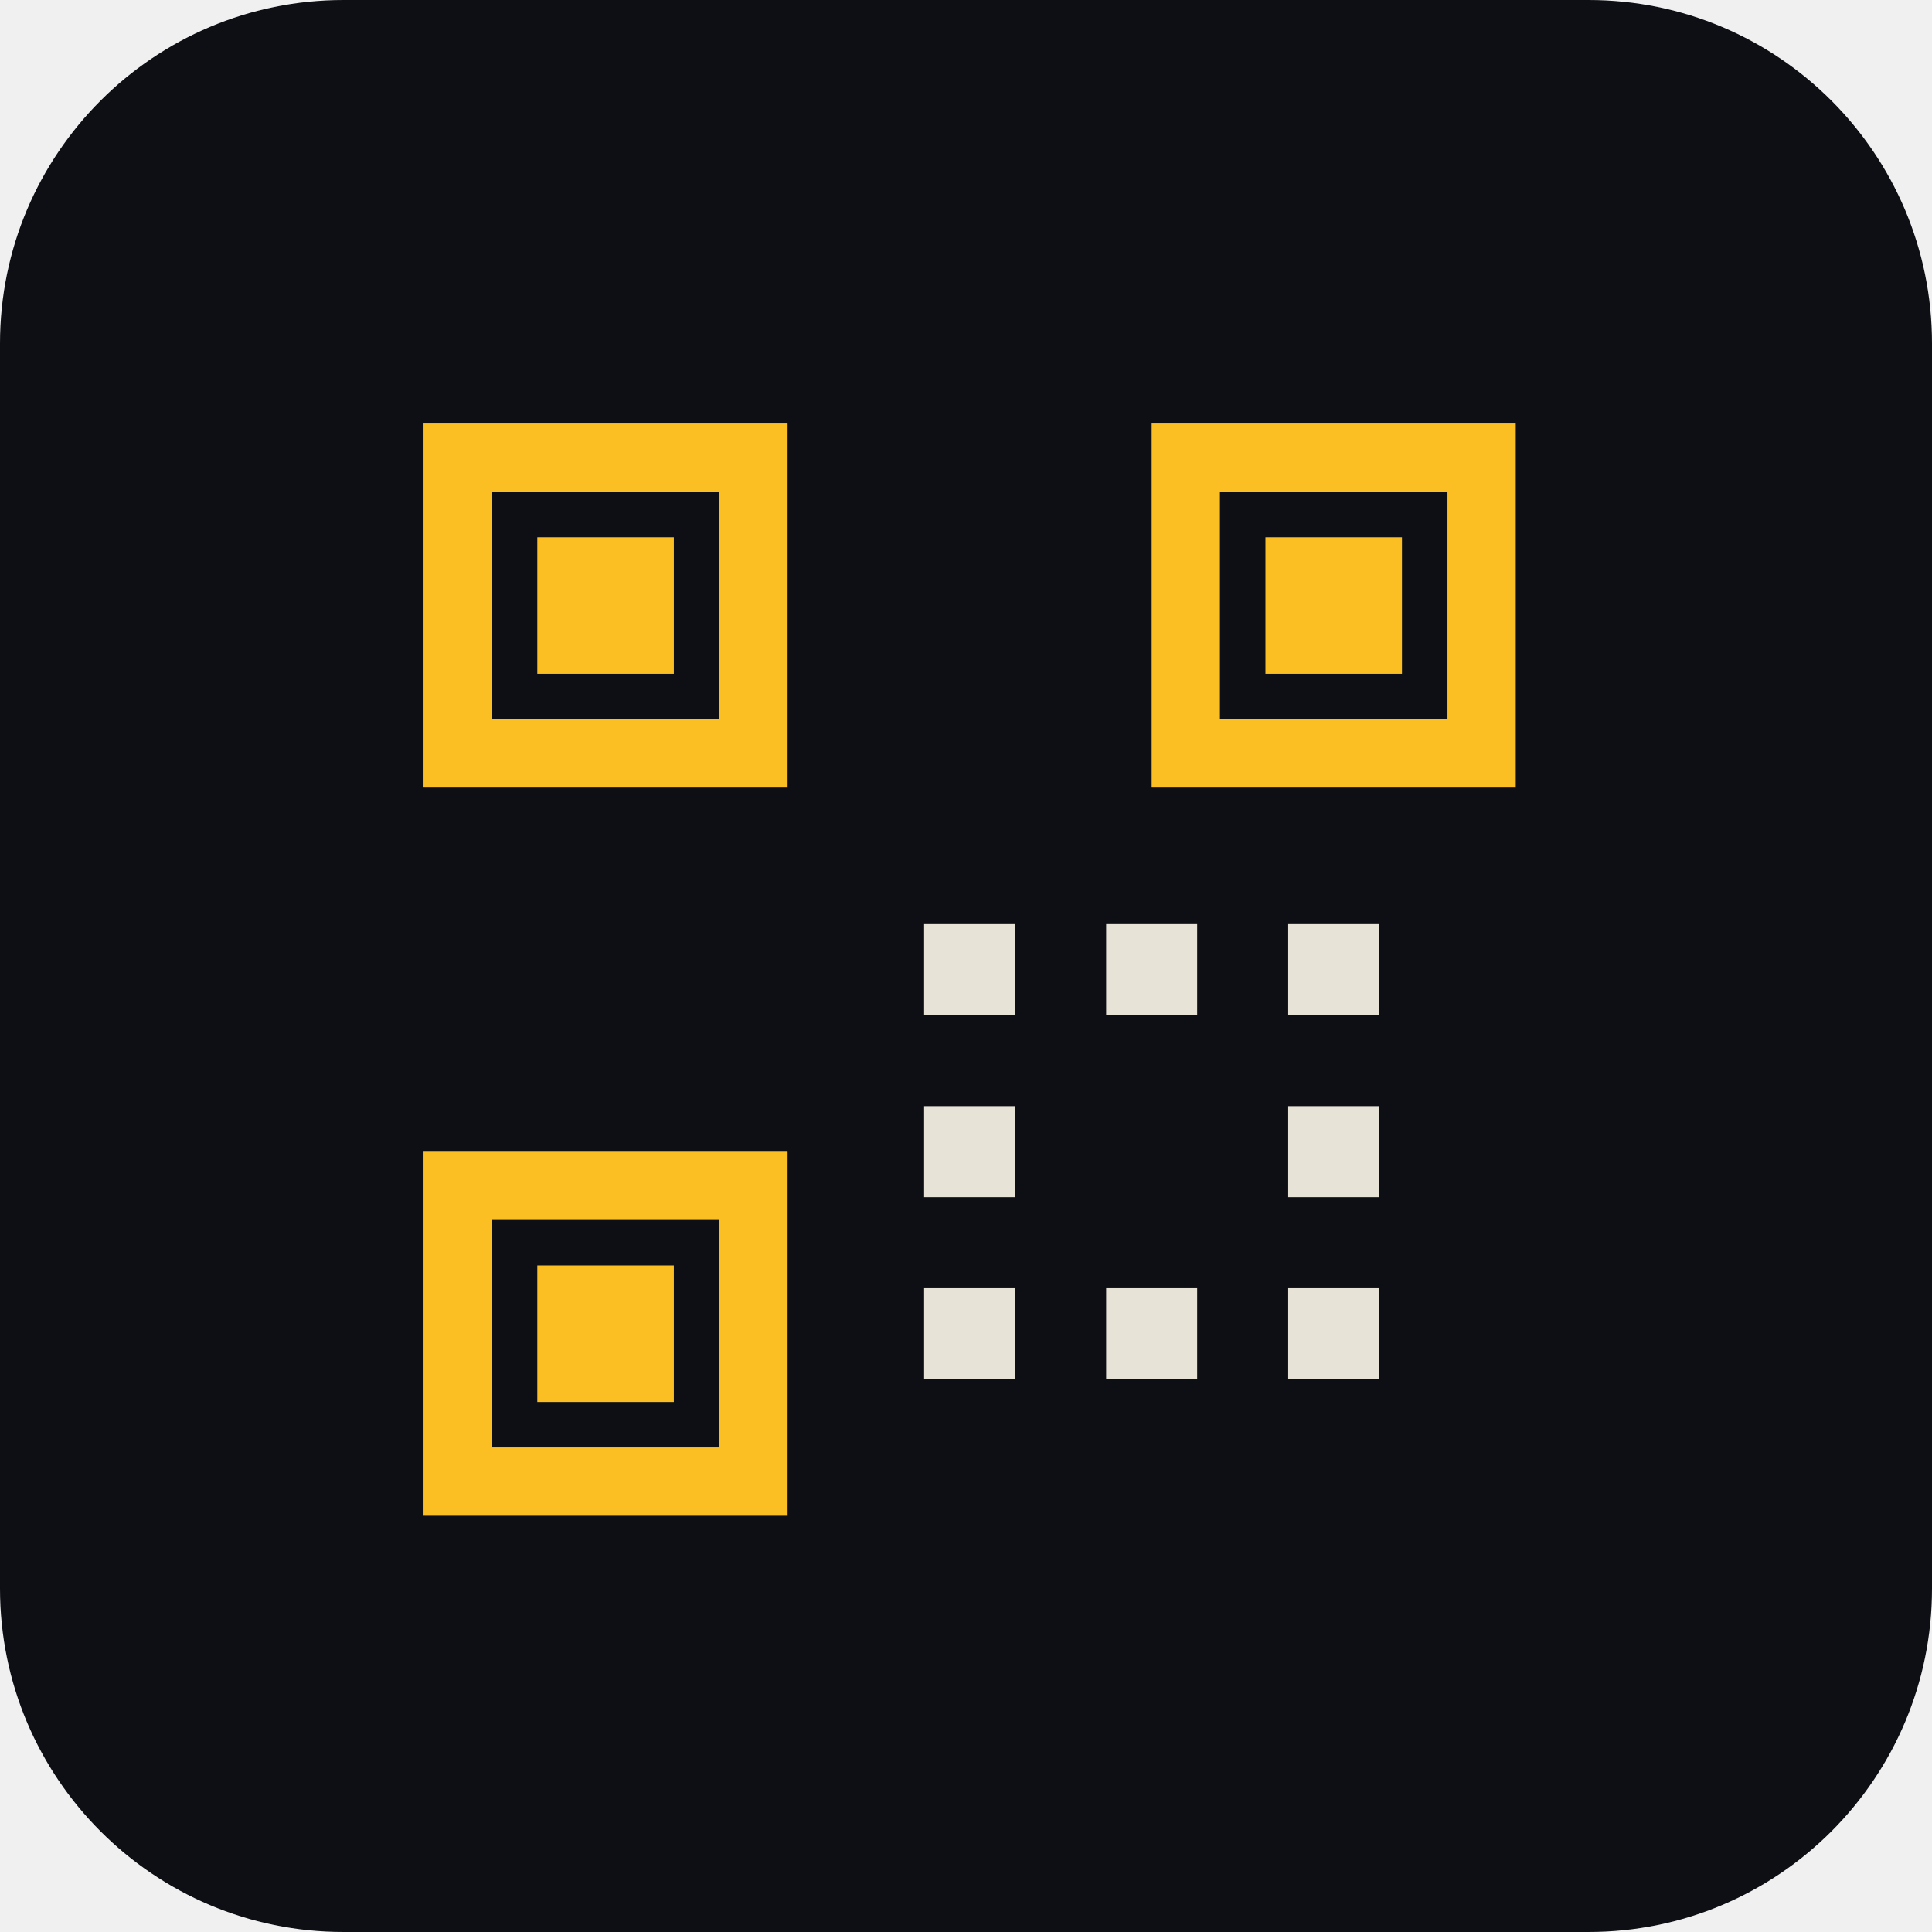
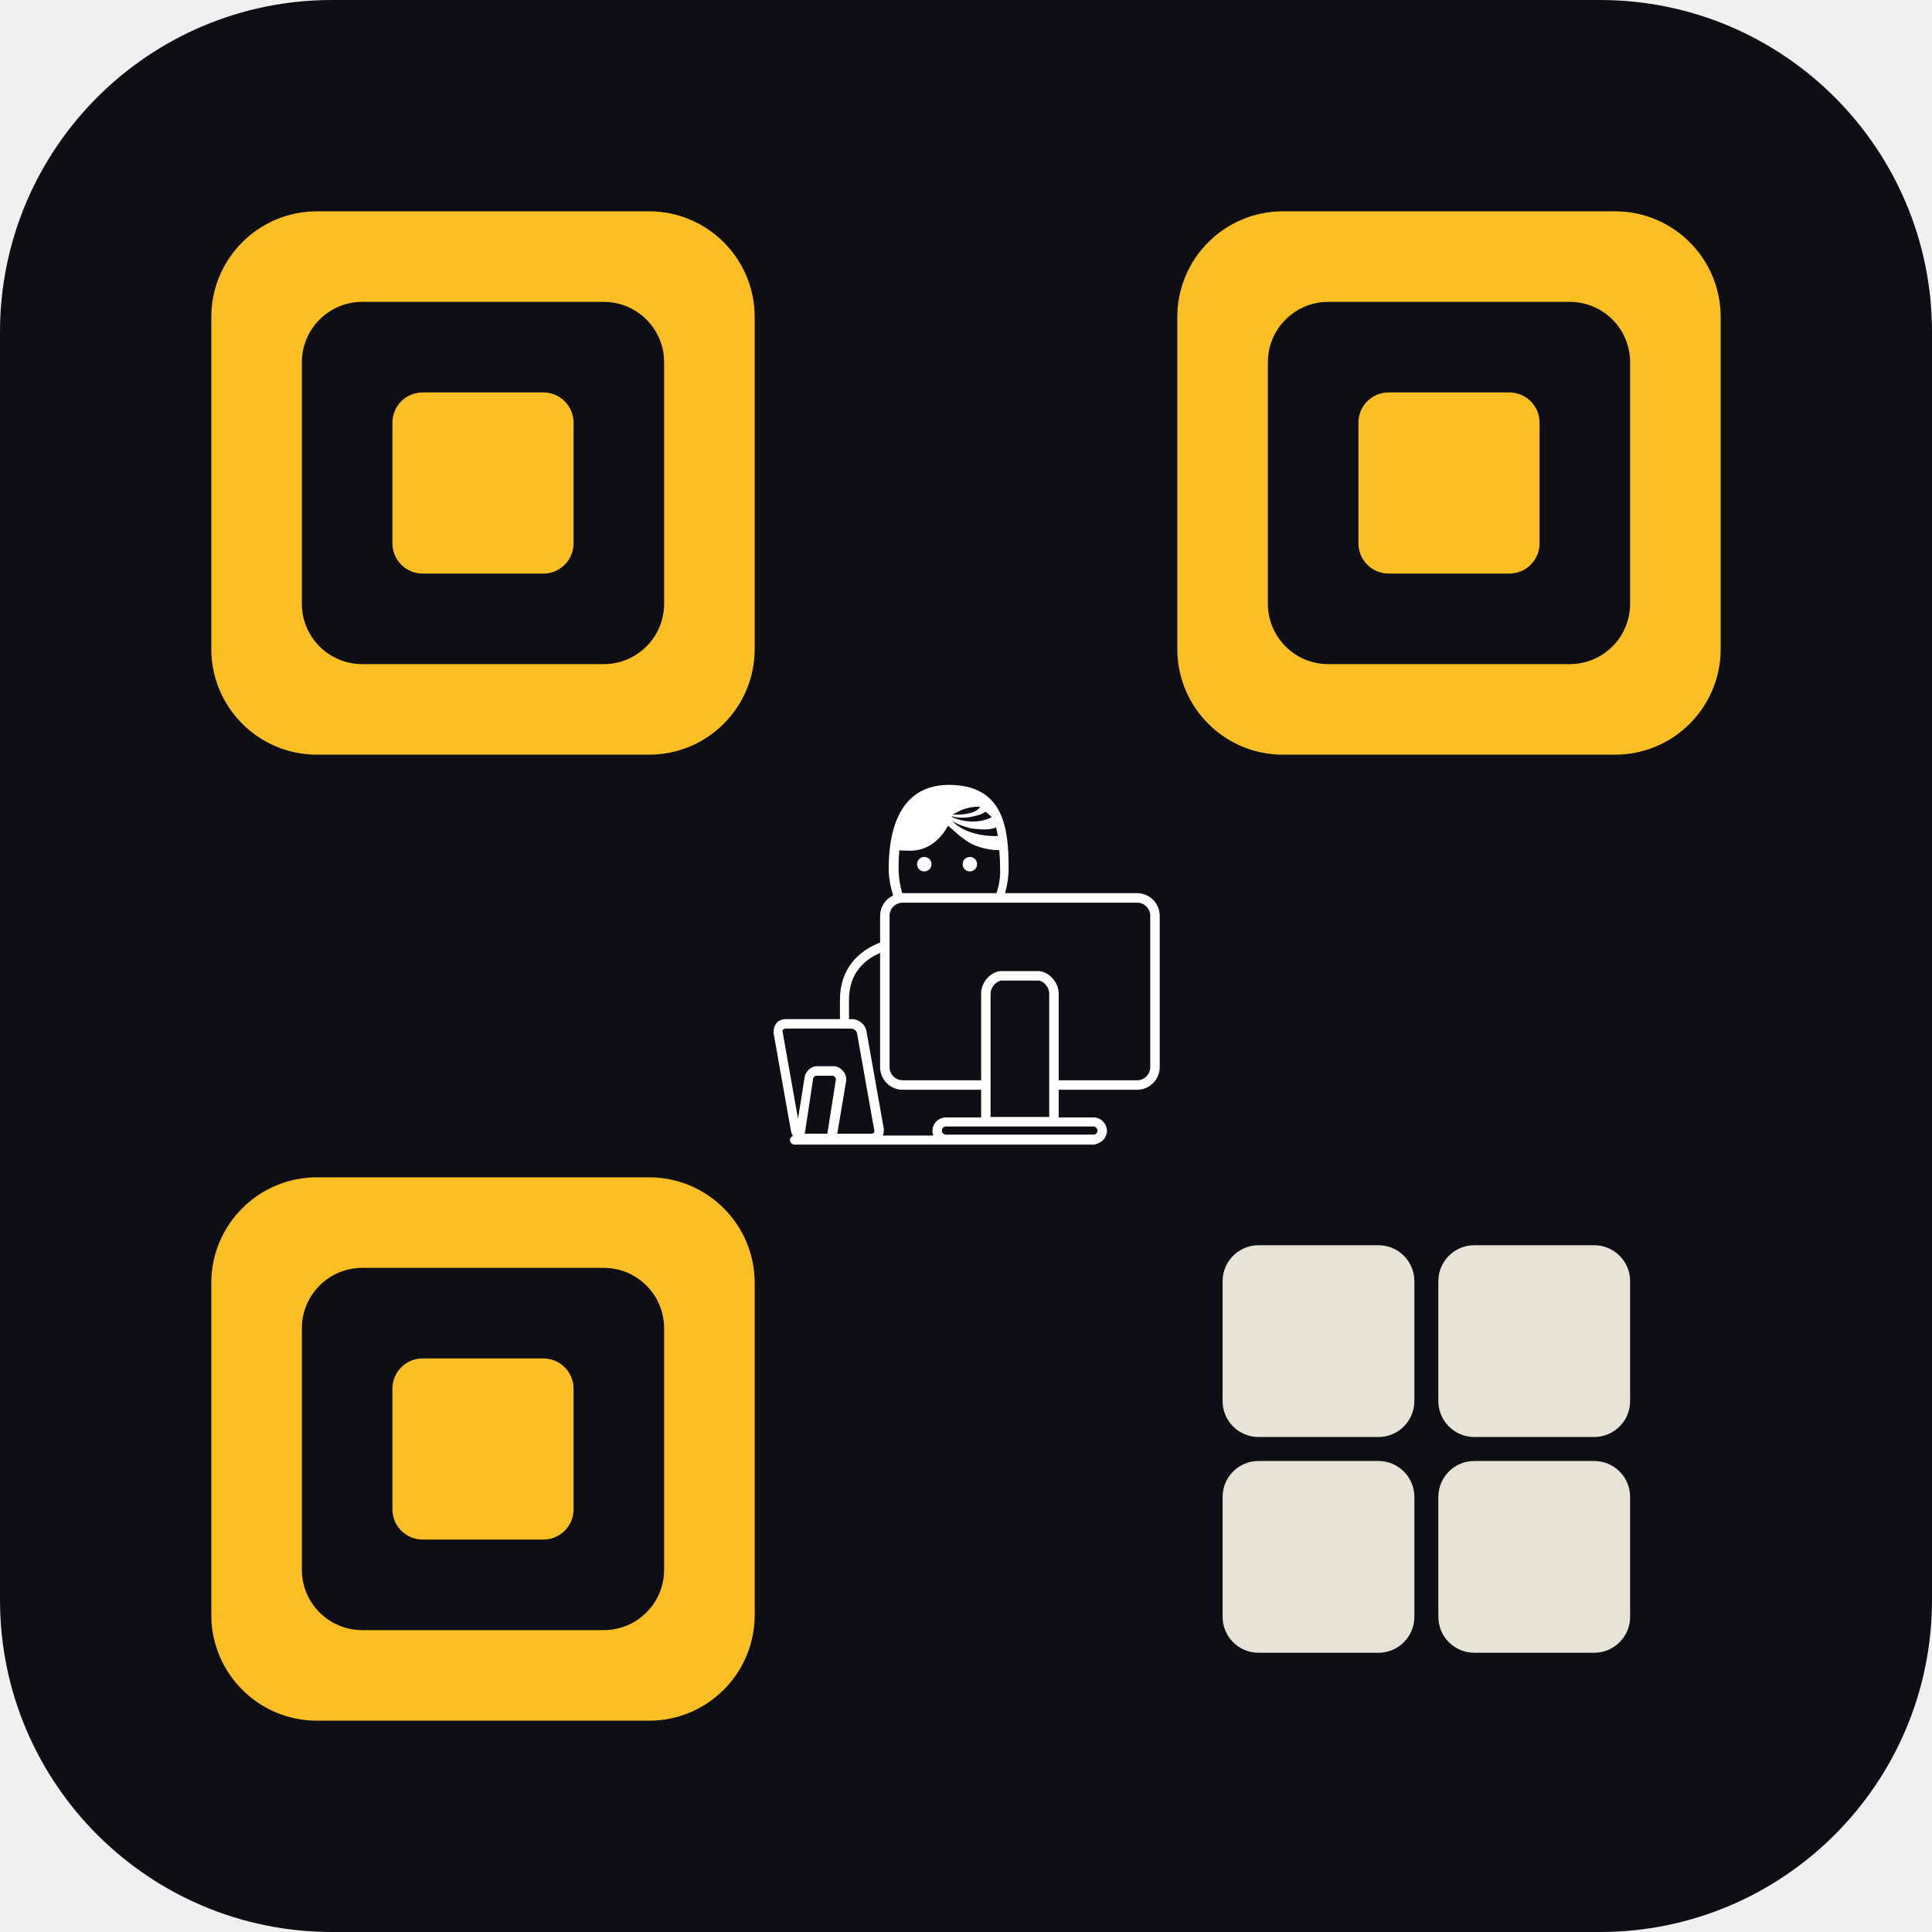
- <svg xmlns="http://www.w3.org/2000/svg" viewBox="0 0 180 180" role="img" aria-label="QR Studio">
-   <rect width="180" height="180" rx="32" ry="32" fill="#0d0f14" />
-   <g transform="translate(22.5 22.5) scale(0.265)">
-     <g fill="#fbbf24">
-       <rect x="64" y="64" width="128" height="128" />
-       <rect x="320" y="64" width="128" height="128" />
-       <rect x="64" y="320" width="128" height="128" />
-     </g>
-     <g fill="#0d0f14">
-       <rect x="88" y="88" width="80" height="80" />
-       <rect x="344" y="88" width="80" height="80" />
-       <rect x="88" y="344" width="80" height="80" />
-     </g>
-     <g fill="#fbbf24">
-       <rect x="104" y="104" width="48" height="48" />
-       <rect x="360" y="104" width="48" height="48" />
-       <rect x="104" y="360" width="48" height="48" />
-     </g>
-     <g fill="#e7e3d6">
-       <rect x="240" y="240" width="32" height="32" />
-       <rect x="304" y="240" width="32" height="32" />
-       <rect x="368" y="240" width="32" height="32" />
-       <rect x="240" y="304" width="32" height="32" />
-       <rect x="368" y="304" width="32" height="32" />
-       <rect x="240" y="368" width="32" height="32" />
-       <rect x="304" y="368" width="32" height="32" />
-       <rect x="368" y="368" width="32" height="32" />
-     </g>
+ <svg xmlns="http://www.w3.org/2000/svg" width="512" height="512" viewBox="0 0 512 512" fill="none">
+   <g clip-path="url(#clip0_1502_1092)">
+     <path d="M424 0H88C39.399 0 0 39.399 0 88V424C0 472.601 39.399 512 88 512H424C472.601 512 512 472.601 512 424V88C512 39.399 472.601 0 424 0Z" fill="#0D0F14" />
+     <path d="M172 56H84C68.536 56 56 68.536 56 84V172C56 187.464 68.536 200 84 200H172C187.464 200 200 187.464 200 172V84C200 68.536 187.464 56 172 56Z" fill="#FBBF24" />
+     <path d="M160 80H96C87.163 80 80 87.163 80 96V160C80 168.837 87.163 176 96 176H160C168.837 176 176 168.837 176 160V96C176 87.163 168.837 80 160 80Z" fill="#0D0F14" />
+     <path d="M144 104H112C107.582 104 104 107.582 104 112V144C104 148.418 107.582 152 112 152H144C148.418 152 152 148.418 152 144V112C152 107.582 148.418 104 144 104Z" fill="#FBBF24" />
+     <path d="M428 56H340C324.536 56 312 68.536 312 84V172C312 187.464 324.536 200 340 200H428C443.464 200 456 187.464 456 172V84C456 68.536 443.464 56 428 56Z" fill="#FBBF24" />
+     <path d="M416 80H352C343.163 80 336 87.163 336 96V160C336 168.837 343.163 176 352 176H416C424.837 176 432 168.837 432 160V96C432 87.163 424.837 80 416 80Z" fill="#0D0F14" />
+     <path d="M400 104H368C363.582 104 360 107.582 360 112V144C360 148.418 363.582 152 368 152H400C404.418 152 408 148.418 408 144V112C408 107.582 404.418 104 400 104Z" fill="#FBBF24" />
+     <path d="M172 312H84C68.536 312 56 324.536 56 340V428C56 443.464 68.536 456 84 456H172C187.464 456 200 443.464 200 428V340C200 324.536 187.464 312 172 312Z" fill="#FBBF24" />
+     <path d="M160 336H96C87.163 336 80 343.163 80 352V416C80 424.837 87.163 432 96 432H160C168.837 432 176 424.837 176 416V352C176 343.163 168.837 336 160 336Z" fill="#0D0F14" />
+     <path d="M144 360H112C107.582 360 104 363.582 104 368V400C104 404.418 107.582 408 112 408H144C148.418 408 152 404.418 152 400V368C152 363.582 148.418 360 144 360Z" fill="#FBBF24" />
+     <path d="M365.294 330H333.529C328.266 330 324 334.266 324 339.529V371.294C324 376.557 328.266 380.823 333.529 380.823H365.294C370.557 380.823 374.823 376.557 374.823 371.294V339.529C374.823 334.266 370.557 330 365.294 330Z" fill="#E7E3D6" />
+     <path d="M422.471 330H390.706C385.443 330 381.177 334.266 381.177 339.529V371.294C381.177 376.557 385.443 380.823 390.706 380.823H422.471C427.734 380.823 432 376.557 432 371.294V339.529C432 334.266 427.734 330 422.471 330Z" fill="#E7E3D6" />
+     <path d="M365.294 387.176H333.529C328.266 387.176 324 391.442 324 396.705V428.47C324 433.733 328.266 437.999 333.529 437.999H365.294C370.557 437.999 374.823 433.733 374.823 428.47V396.705C374.823 391.442 370.557 387.176 365.294 387.176Z" fill="#E7E3D6" />
+     <path d="M422.471 387.176H390.706C385.443 387.176 381.177 391.442 381.177 396.705V428.47C381.177 433.733 385.443 437.999 390.706 437.999H422.471C427.734 437.999 432 433.733 432 428.47V396.705C432 391.442 427.734 387.176 422.471 387.176Z" fill="#E7E3D6" />
+     <path d="M244.948 230.936C246.004 230.936 246.86 230.076 246.86 229.015C246.86 227.954 246.004 227.094 244.948 227.094C243.892 227.094 243.035 227.954 243.035 229.015C243.035 230.076 243.892 230.936 244.948 230.936Z" fill="white" />
+     <path d="M257.02 230.936C258.076 230.936 258.932 230.076 258.932 229.015C258.932 227.954 258.076 227.094 257.02 227.094C255.964 227.094 255.108 227.954 255.108 229.015C255.108 230.076 255.964 230.936 257.02 230.936Z" fill="white" />
+     <path d="M301.36 236.695H266.342C266.939 234.654 267.298 232.373 267.298 230.092C267.298 219.406 265.983 208 251.402 208C244.231 208 235.626 211.842 235.506 230.092C235.506 232.613 235.985 235.014 236.702 237.295C234.67 238.256 233.236 240.297 233.236 242.698V249.782C227.618 251.943 222.599 256.625 222.599 264.91V270.073H208.257C207.301 270.073 206.345 270.433 205.747 271.153C205.149 271.994 204.91 272.954 205.03 273.915L209.571 299.488C209.691 300.088 209.811 300.569 210.169 301.049C209.691 301.169 209.332 301.649 209.332 302.129C209.332 302.73 209.811 303.21 210.408 303.33H210.528H221.404H223.794H250.685H279.01H289.767H290.125C290.245 303.33 290.364 303.33 290.364 303.21C292.038 302.85 293.352 301.409 293.352 299.728C293.352 297.807 291.799 296.126 289.767 296.126H280.564V288.802H301.36C304.587 288.802 307.336 286.161 307.336 282.799V242.698C307.336 239.336 304.587 236.695 301.36 236.695ZM242.916 219.766C242.08 220.967 241.004 221.687 240.168 221.687C239.69 221.687 239.45 221.567 239.211 221.207C239.211 221.087 239.092 221.087 239.092 221.087C239.57 219.286 240.168 217.725 240.885 216.404C241.243 217.605 241.96 218.686 242.916 219.766ZM249.267 216.719C248.194 215.244 247.255 213.366 247.255 213.366C246.719 211.354 247.121 212.963 246.719 211.085C247.197 210.605 246.853 211.085 247.658 211.085C248.375 213.246 248.865 213.5 250.609 215.78C252.353 218.061 254.231 218.682 257.316 219.536C259.462 219.766 261.8 220.126 263.951 219.286C264.19 220.006 264.31 220.727 264.429 221.567C258.121 221.687 254.021 219.505 252.353 217.524C251.204 215.749 249.984 217.705 249.267 216.719ZM248.597 213.768C251.011 217.088 255.377 217.003 258.121 216.317C260.267 215.78 259.999 215.78 261.206 215.11C261.609 215.512 262.517 216.152 262.816 216.585C257.719 219.134 251.296 216.853 250.206 214.841C248.731 213.3 250.341 211.981 250.341 210.401C251.177 210.281 247.658 213.768 248.597 213.768ZM250.743 215.378C252.621 217.39 253.158 213.768 259.731 213.768C258.658 216.451 250.072 216.287 248.865 214.975C248.865 214.975 249.938 215.646 250.743 215.378ZM238.136 230.092C238.136 227.81 238.255 225.649 238.494 223.848C238.972 224.088 239.57 224.208 240.168 224.208C240.287 224.208 240.287 224.208 240.287 224.208C241.96 224.088 245.389 220.158 246.585 218.597C247.063 218.958 250.743 216.988 250.743 218.463C253.56 220.61 253.426 221.087 257.048 223.427C259.328 224.611 262.011 225.305 264.828 225.305C264.948 227.105 265.027 227.93 265.027 230.092C265.146 232.373 264.788 234.654 264.071 236.695H239.211C239.211 236.695 239.211 236.695 239.092 236.695C238.494 234.654 238.136 232.373 238.136 230.092ZM207.42 273.554C207.301 273.194 207.42 272.954 207.54 272.834C207.659 272.714 207.898 272.594 208.137 272.594H225.587C226.304 272.594 227.021 273.194 227.14 273.915L231.682 299.488C231.801 299.848 231.682 300.088 231.562 300.208C231.443 300.328 231.204 300.448 230.965 300.448H221.882L224.272 286.281V286.041C224.272 284.12 222.479 282.559 221.045 282.559H216.384C214.95 282.559 213.276 284 213.157 285.921L211.484 296.486L207.42 273.554ZM219.252 300.448H213.516C213.396 300.448 213.396 300.448 213.276 300.448L215.428 286.281V286.041C215.428 285.561 216.025 285.08 216.145 285.08H220.806C221.045 285.2 221.523 285.561 221.523 286.041L219.252 300.448ZM289.767 298.527C290.364 298.527 290.842 299.008 290.842 299.608C290.842 300.208 290.364 300.689 289.767 300.689H250.685C250.087 300.689 249.609 300.208 249.609 299.608C249.609 299.008 250.087 298.527 250.685 298.527H260.007H280.564H289.767ZM250.685 296.126C248.773 296.126 247.1 297.687 247.1 299.728C247.1 300.208 247.219 300.569 247.339 300.929H233.953C234.192 300.328 234.311 299.608 234.192 299.008L229.65 273.434C229.411 271.513 227.618 270.073 225.706 270.073H224.989V264.91C224.989 257.586 229.531 254.104 233.236 252.543V282.799C233.236 286.161 235.985 288.802 239.211 288.802H260.007V296.126H250.685ZM262.517 296.006V263.349C262.517 261.428 264.31 259.867 265.385 259.867H275.186C276.381 259.867 278.054 261.428 278.054 263.349V296.006H262.517ZM304.826 282.799C304.826 284.72 303.272 286.281 301.36 286.281H280.564V263.349C280.564 259.987 277.576 257.346 275.186 257.346H265.385C262.876 257.346 260.007 259.987 260.007 263.349V286.281H239.211C237.299 286.281 235.745 284.72 235.745 282.799V242.698C235.745 240.777 237.299 239.216 239.211 239.216H301.36C303.272 239.216 304.826 240.777 304.826 242.698V282.799Z" fill="white" />
+     <path d="M253.023 211.662C253.023 218.331 248.309 225.44 241.315 225.44C234.322 225.44 235.94 224.586 237.373 218.488C239.762 213.857 240.479 213.366 243.227 211.171C246.572 209.833 248.364 208.247 253.023 211.662Z" fill="white" />
  </g>
+   <defs>
+     <clipPath id="clip0_1502_1092">
+       <rect width="512" height="512" fill="white" />
+     </clipPath>
+   </defs>
</svg>
